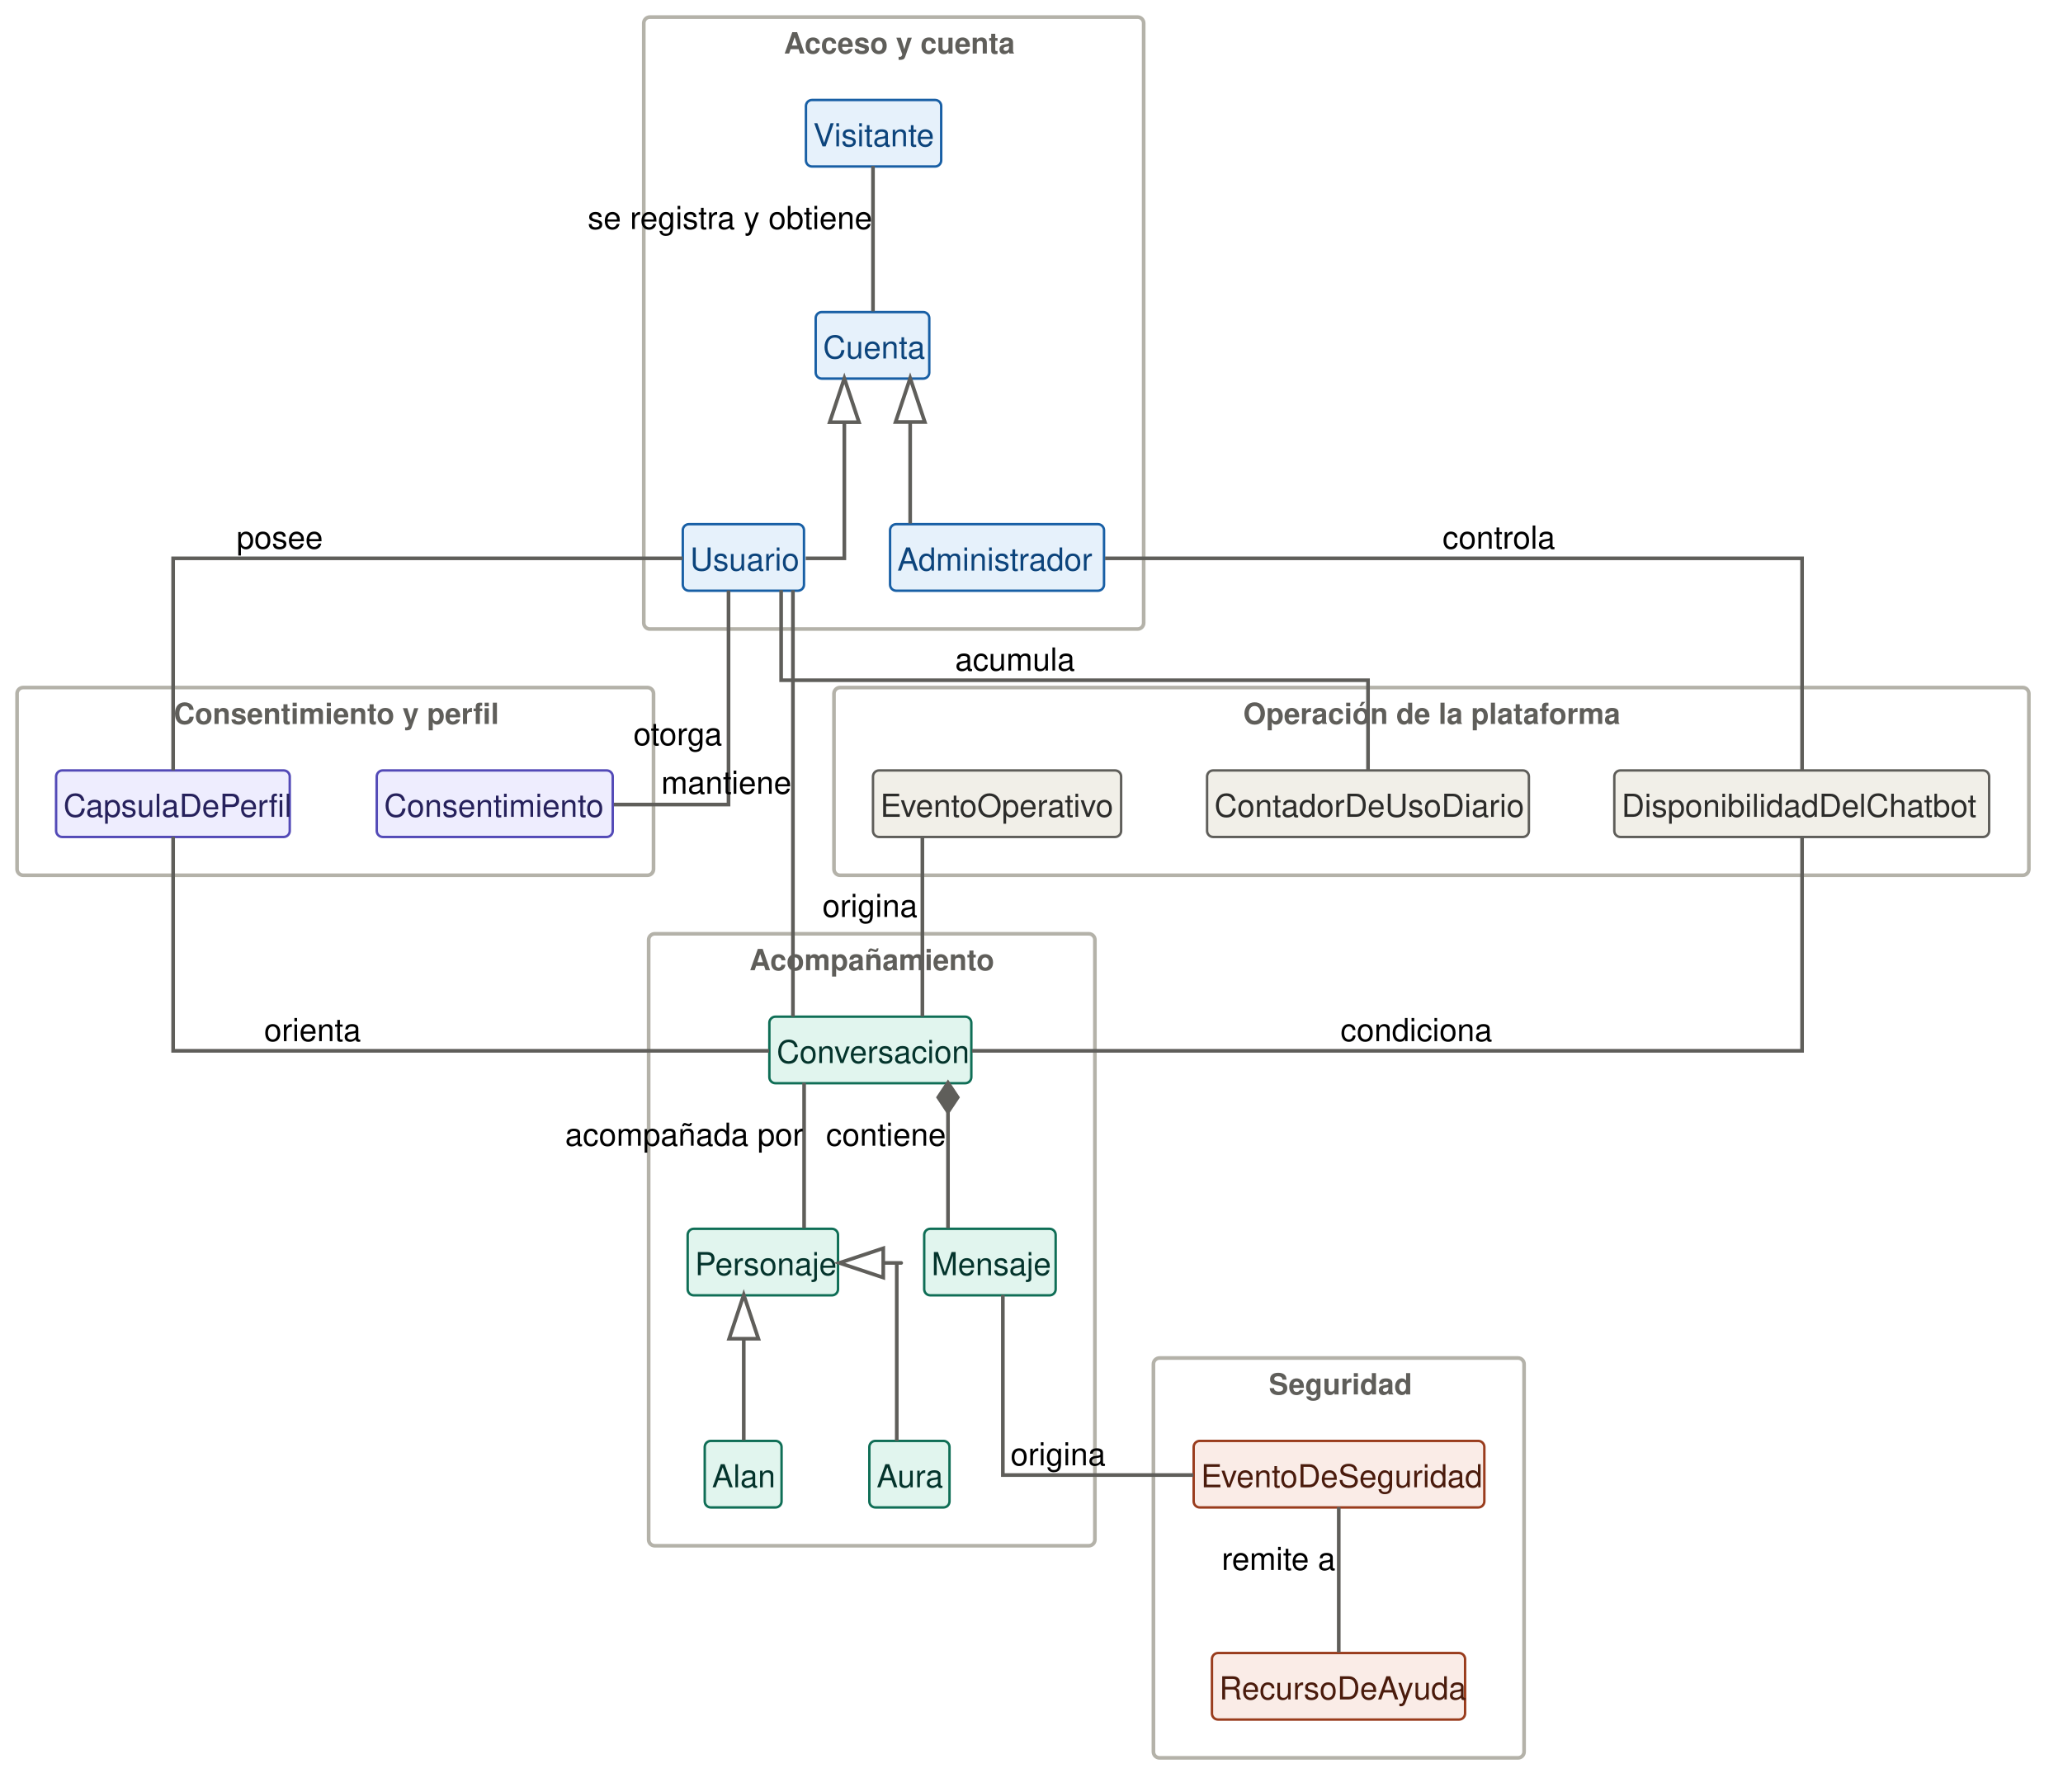
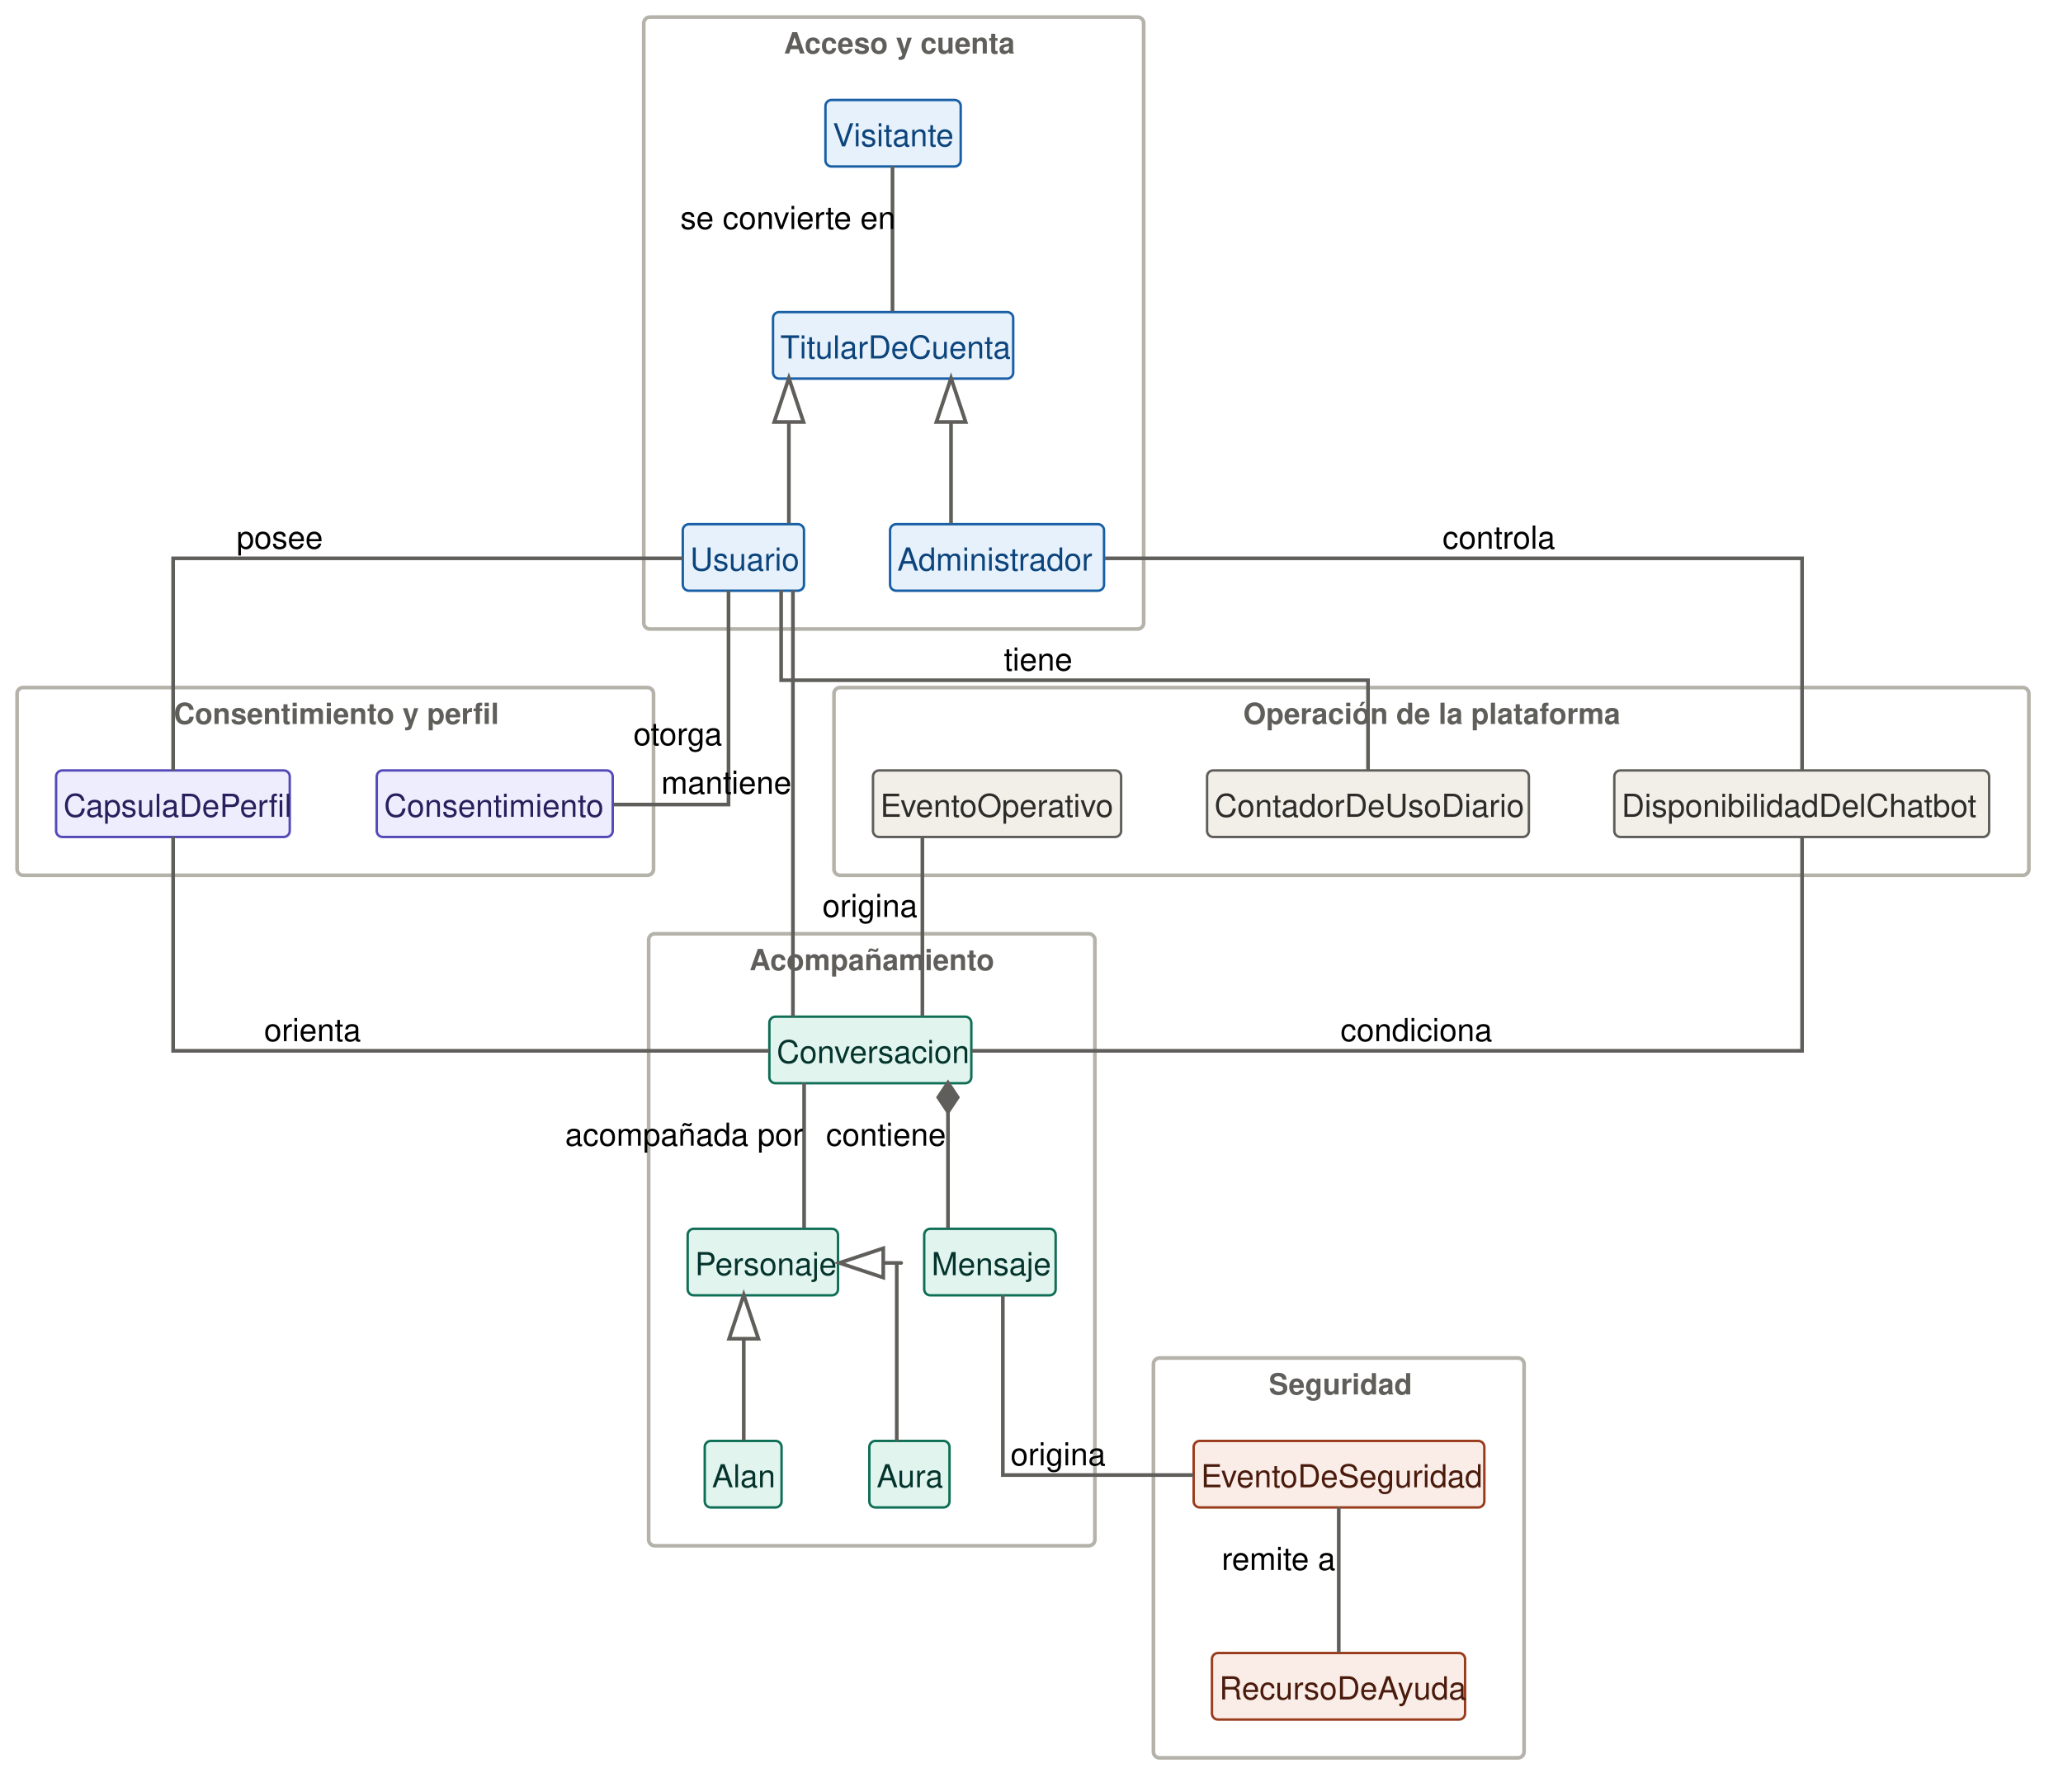
<svg xmlns="http://www.w3.org/2000/svg" contentStyleType="text/css" data-diagram-type="CLASS" height="735px" preserveAspectRatio="none" style="width:846px;height:735px;background:#FFFFFF;" version="1.1" viewBox="0 0 846 735" width="846px" zoomAndPan="magnify">
  <defs />
  <g>
    <g class="cluster" data-qualified-name="Acceso y cuenta" data-source-line="20" id="ent0001">
      <rect fill="none" height="251" rx="2.5" ry="2.5" style="stroke:#B4B2A9;stroke-width:1.5;" width="205" x="264" y="7" />
      <text fill="#5F5E5A" font-family="Segoe UI, Helvetica, Arial, sans-serif" font-size="12" font-weight="700" lengthAdjust="spacing" textLength="90.041" x="321.479" y="21.949">Acceso y cuenta</text>
    </g>
    <g class="cluster" data-qualified-name="Consentimiento y perfil" data-source-line="27" id="ent0006">
      <rect fill="none" height="77" rx="2.5" ry="2.5" style="stroke:#B4B2A9;stroke-width:1.5;" width="261" x="7" y="282" />
      <text fill="#5F5E5A" font-family="Segoe UI, Helvetica, Arial, sans-serif" font-size="12" font-weight="700" lengthAdjust="spacing" textLength="132.562" x="71.219" y="296.949">Consentimiento y perfil</text>
    </g>
    <g class="cluster" data-qualified-name="Acompa.amiento" data-source-line="32" id="ent0009">
      <rect fill="none" height="251" rx="2.5" ry="2.5" style="stroke:#B4B2A9;stroke-width:1.5;" width="183" x="266" y="383" />
      <text fill="#5F5E5A" font-family="Segoe UI, Helvetica, Arial, sans-serif" font-size="12" font-weight="700" lengthAdjust="spacing" textLength="100.301" x="307.35" y="397.949">Acompañamiento</text>
    </g>
    <g class="cluster" data-qualified-name="Seguridad" data-source-line="40" id="ent0015">
      <rect fill="none" height="164" rx="2.5" ry="2.5" style="stroke:#B4B2A9;stroke-width:1.5;" width="152" x="473" y="557" />
      <text fill="#5F5E5A" font-family="Segoe UI, Helvetica, Arial, sans-serif" font-size="12" font-weight="700" lengthAdjust="spacing" textLength="57.41" x="520.295" y="571.949">Seguridad</text>
    </g>
    <g class="cluster" data-qualified-name="Operaci.n de la plataforma" data-source-line="45" id="ent0018">
      <rect fill="none" height="77" rx="2.5" ry="2.5" style="stroke:#B4B2A9;stroke-width:1.5;" width="490" x="342" y="282" />
      <text fill="#5F5E5A" font-family="Segoe UI, Helvetica, Arial, sans-serif" font-size="12" font-weight="700" lengthAdjust="spacing" textLength="154.342" x="509.829" y="296.949">Operación de la plataforma</text>
    </g>
    <g class="entity" data-qualified-name="Acceso y cuenta.Visitante" data-source-line="21" id="ent0002">
-       <rect fill="#E6F1FB" height="27.291" rx="2.5" ry="2.5" style="stroke:#185FA5;stroke-width:1;" width="55.467" x="330.5" y="41" />
-       <text fill="#0C447C" font-family="Segoe UI, Helvetica, Arial, sans-serif" font-size="13" lengthAdjust="spacing" textLength="49.467" x="333.5" y="60.028">Visitante</text>
+       <rect fill="#E6F1FB" height="27.291" rx="2.5" ry="2.5" style="stroke:#185FA5;stroke-width:1;" width="55.467" x="338.5" y="41" />
+       <text fill="#0C447C" font-family="Segoe UI, Helvetica, Arial, sans-serif" font-size="13" lengthAdjust="spacing" textLength="49.467" x="341.5" y="60.028">Visitante</text>
    </g>
-     <g class="entity" data-qualified-name="Acceso y cuenta.Cuenta" data-source-line="22" id="ent0003">
-       <rect fill="#E6F1FB" height="27.291" rx="2.5" ry="2.5" style="stroke:#185FA5;stroke-width:1;" width="46.581" x="334.5" y="128" />
-       <text fill="#0C447C" font-family="Segoe UI, Helvetica, Arial, sans-serif" font-size="13" lengthAdjust="spacing" textLength="40.581" x="337.5" y="147.028">Cuenta</text>
+     <g class="entity" data-qualified-name="Acceso y cuenta.TitularDeCuenta" data-source-line="22" id="ent0003">
+       <rect fill="#E6F1FB" height="27.291" rx="2.5" ry="2.5" style="stroke:#185FA5;stroke-width:1;" width="98.498" x="317" y="128" />
+       <text fill="#0C447C" font-family="Segoe UI, Helvetica, Arial, sans-serif" font-size="13" lengthAdjust="spacing" textLength="92.498" x="320" y="147.028">TitularDeCuenta</text>
    </g>
    <g class="entity" data-qualified-name="Acceso y cuenta.Usuario" data-source-line="23" id="ent0004">
      <rect fill="#E6F1FB" height="27.291" rx="2.5" ry="2.5" style="stroke:#185FA5;stroke-width:1;" width="49.704" x="280" y="215" />
      <text fill="#0C447C" font-family="Segoe UI, Helvetica, Arial, sans-serif" font-size="13" lengthAdjust="spacing" textLength="43.704" x="283" y="234.028">Usuario</text>
    </g>
    <g class="entity" data-qualified-name="Acceso y cuenta.Administrador" data-source-line="24" id="ent0005">
      <rect fill="#E6F1FB" height="27.291" rx="2.5" ry="2.5" style="stroke:#185FA5;stroke-width:1;" width="87.739" x="365" y="215" />
      <text fill="#0C447C" font-family="Segoe UI, Helvetica, Arial, sans-serif" font-size="13" lengthAdjust="spacing" textLength="81.739" x="368" y="234.028">Administrador</text>
    </g>
    <g class="entity" data-qualified-name="Consentimiento y perfil.Consentimiento" data-source-line="28" id="ent0007">
      <rect fill="#EEEDFE" height="27.291" rx="2.5" ry="2.5" style="stroke:#534AB7;stroke-width:1;" width="96.772" x="154.5" y="316" />
      <text fill="#26215C" font-family="Segoe UI, Helvetica, Arial, sans-serif" font-size="13" lengthAdjust="spacing" textLength="90.772" x="157.5" y="335.028">Consentimiento</text>
    </g>
    <g class="entity" data-qualified-name="Consentimiento y perfil.CapsulaDePerfil" data-source-line="29" id="ent0008">
      <rect fill="#EEEDFE" height="27.291" rx="2.5" ry="2.5" style="stroke:#534AB7;stroke-width:1;" width="95.819" x="23" y="316" />
      <text fill="#26215C" font-family="Segoe UI, Helvetica, Arial, sans-serif" font-size="13" lengthAdjust="spacing" textLength="89.819" x="26" y="335.028">CapsulaDePerfil</text>
    </g>
    <g class="entity" data-qualified-name="Acompa.amiento.Conversacion" data-source-line="33" id="ent0010">
      <rect fill="#E1F5EE" height="27.291" rx="2.5" ry="2.5" style="stroke:#0F6E56;stroke-width:1;" width="82.826" x="315.5" y="417" />
      <text fill="#04342C" font-family="Segoe UI, Helvetica, Arial, sans-serif" font-size="13" lengthAdjust="spacing" textLength="76.826" x="318.5" y="436.028">Conversacion</text>
    </g>
    <g class="entity" data-qualified-name="Acompa.amiento.Mensaje" data-source-line="34" id="ent0011">
      <rect fill="#E1F5EE" height="27.291" rx="2.5" ry="2.5" style="stroke:#0F6E56;stroke-width:1;" width="53.906" x="379" y="504" />
      <text fill="#04342C" font-family="Segoe UI, Helvetica, Arial, sans-serif" font-size="13" lengthAdjust="spacing" textLength="47.906" x="382" y="523.028">Mensaje</text>
    </g>
    <g class="entity" data-qualified-name="Acompa.amiento.Personaje" data-source-line="35" id="ent0012">
      <rect fill="#E1F5EE" height="27.291" rx="2.5" ry="2.5" style="stroke:#0F6E56;stroke-width:1;" width="61.65" x="282" y="504" />
      <text fill="#04342C" font-family="Segoe UI, Helvetica, Arial, sans-serif" font-size="13" lengthAdjust="spacing" textLength="55.65" x="285" y="523.028">Personaje</text>
    </g>
    <g class="entity" data-qualified-name="Acompa.amiento.Alan" data-source-line="36" id="ent0013">
      <rect fill="#E1F5EE" height="27.291" rx="2.5" ry="2.5" style="stroke:#0F6E56;stroke-width:1;" width="31.505" x="289" y="591" />
      <text fill="#04342C" font-family="Segoe UI, Helvetica, Arial, sans-serif" font-size="13" lengthAdjust="spacing" textLength="25.505" x="292" y="610.028">Alan</text>
    </g>
    <g class="entity" data-qualified-name="Acompa.amiento.Aura" data-source-line="37" id="ent0014">
      <rect fill="#E1F5EE" height="27.291" rx="2.5" ry="2.5" style="stroke:#0F6E56;stroke-width:1;" width="32.876" x="356.5" y="591" />
      <text fill="#04342C" font-family="Segoe UI, Helvetica, Arial, sans-serif" font-size="13" lengthAdjust="spacing" textLength="26.876" x="359.5" y="610.028">Aura</text>
    </g>
    <g class="entity" data-qualified-name="Seguridad.EventoDeSeguridad" data-source-line="41" id="ent0016">
      <rect fill="#FAECE7" height="27.291" rx="2.5" ry="2.5" style="stroke:#993C1D;stroke-width:1;" width="119.204" x="489.5" y="591" />
      <text fill="#4A1B0C" font-family="Segoe UI, Helvetica, Arial, sans-serif" font-size="13" lengthAdjust="spacing" textLength="113.204" x="492.5" y="610.028">EventoDeSeguridad</text>
    </g>
    <g class="entity" data-qualified-name="Seguridad.RecursoDeAyuda" data-source-line="42" id="ent0017">
      <rect fill="#FAECE7" height="27.291" rx="2.5" ry="2.5" style="stroke:#993C1D;stroke-width:1;" width="103.805" x="497" y="678" />
      <text fill="#4A1B0C" font-family="Segoe UI, Helvetica, Arial, sans-serif" font-size="13" lengthAdjust="spacing" textLength="97.805" x="500" y="697.028">RecursoDeAyuda</text>
    </g>
    <g class="entity" data-qualified-name="Operaci.n de la plataforma.DisponibilidadDelChatbot" data-source-line="46" id="ent0019">
      <rect fill="#F1EFE8" height="27.291" rx="2.5" ry="2.5" style="stroke:#5F5E5A;stroke-width:1;" width="153.71" x="662" y="316" />
      <text fill="#2C2C2A" font-family="Segoe UI, Helvetica, Arial, sans-serif" font-size="13" lengthAdjust="spacing" textLength="147.71" x="665" y="335.028">DisponibilidadDelChatbot</text>
    </g>
    <g class="entity" data-qualified-name="Operaci.n de la plataforma.ContadorDeUsoDiario" data-source-line="47" id="ent0020">
      <rect fill="#F1EFE8" height="27.291" rx="2.5" ry="2.5" style="stroke:#5F5E5A;stroke-width:1;" width="131.976" x="495" y="316" />
      <text fill="#2C2C2A" font-family="Segoe UI, Helvetica, Arial, sans-serif" font-size="13" lengthAdjust="spacing" textLength="125.976" x="498" y="335.028">ContadorDeUsoDiario</text>
    </g>
    <g class="entity" data-qualified-name="Operaci.n de la plataforma.EventoOperativo" data-source-line="48" id="ent0021">
      <rect fill="#F1EFE8" height="27.291" rx="2.5" ry="2.5" style="stroke:#5F5E5A;stroke-width:1;" width="101.754" x="358" y="316" />
      <text fill="#2C2C2A" font-family="Segoe UI, Helvetica, Arial, sans-serif" font-size="13" lengthAdjust="spacing" textLength="95.754" x="361" y="335.028">EventoOperativo</text>
    </g>
    <g class="link" data-entity-1="ent0003" data-entity-2="ent0004" data-link-type="extension" data-source-line="51" id="lnk22">
-       <path codeLine="51" d="M346.25,173.17 C346.25,197.78 346.25,229 346.25,229 C346.25,229 338.91,229 330.42,229" fill="none" id="Cuenta-backto-Usuario" style="stroke:#5F5E5A;stroke-width:1.5;" />
-       <polygon fill="none" points="346.25,155.17,340.25,173.17,352.25,173.17,346.25,155.17" style="stroke:#5F5E5A;stroke-width:1.5;stroke-linejoin:miter;stroke-miterlimit:10;" />
+       <path codeLine="51" d="M323.5,173.09 C323.5,189.34 323.5,198.38 323.5,214.71" fill="none" id="TitularDeCuenta-backto-Usuario" style="stroke:#5F5E5A;stroke-width:1.5;" />
+       <polygon fill="none" points="323.5,155.09,317.5,173.09,329.5,173.09,323.5,155.09" style="stroke:#5F5E5A;stroke-width:1.5;stroke-linejoin:miter;stroke-miterlimit:10;" />
    </g>
    <g class="link" data-entity-1="ent0003" data-entity-2="ent0005" data-link-type="extension" data-source-line="52" id="lnk23">
-       <path codeLine="52" d="M373.25,173.09 C373.25,189.34 373.25,198.38 373.25,214.71" fill="none" id="Cuenta-backto-Administrador" style="stroke:#5F5E5A;stroke-width:1.5;" />
-       <polygon fill="none" points="373.25,155.09,367.25,173.09,379.25,173.09,373.25,155.09" style="stroke:#5F5E5A;stroke-width:1.5;stroke-linejoin:miter;stroke-miterlimit:10;" />
+       <path codeLine="52" d="M390,173.09 C390,189.34 390,198.38 390,214.71" fill="none" id="TitularDeCuenta-backto-Administrador" style="stroke:#5F5E5A;stroke-width:1.5;" />
+       <polygon fill="none" points="390,155.09,384,173.09,396,173.09,390,155.09" style="stroke:#5F5E5A;stroke-width:1.5;stroke-linejoin:miter;stroke-miterlimit:10;" />
    </g>
    <g class="link" data-entity-1="ent0012" data-entity-2="ent0013" data-link-type="extension" data-source-line="53" id="lnk24">
      <path codeLine="53" d="M305,549.09 C305,565.34 305,574.38 305,590.71" fill="none" id="Personaje-backto-Alan" style="stroke:#5F5E5A;stroke-width:1.5;" />
      <polygon fill="none" points="305,531.09,299,549.09,311,549.09,305,531.09" style="stroke:#5F5E5A;stroke-width:1.5;stroke-linejoin:miter;stroke-miterlimit:10;" />
    </g>
    <g class="link" data-entity-1="ent0012" data-entity-2="ent0014" data-link-type="extension" data-source-line="54" id="lnk25">
      <path codeLine="54" d="M362.21,518 C374.51,518 367.75,518 367.75,518 C367.75,518 367.75,566.66 367.75,590.98" fill="none" id="Personaje-backto-Aura" style="stroke:#5F5E5A;stroke-width:1.5;" />
      <polygon fill="none" points="344.21,518,362.21,524,362.21,512,344.21,518" style="stroke:#5F5E5A;stroke-width:1.5;stroke-linejoin:miter;stroke-miterlimit:10;" />
    </g>
    <g class="link" data-entity-1="ent0002" data-entity-2="ent0003" data-link-type="association" data-source-line="56" id="lnk26">
-       <path codeLine="56" d="M358,68.09 C358,84.34 358,111.38 358,127.71" fill="none" id="Visitante-Cuenta" style="stroke:#5F5E5A;stroke-width:1.5;" />
-       <text fill="#000000" font-family="Segoe UI, Helvetica, Arial, sans-serif" font-size="13" lengthAdjust="spacing" textLength="116.232" x="241" y="93.928">se registra y obtiene</text>
+       <path codeLine="56" d="M366,68.09 C366,84.34 366,111.38 366,127.71" fill="none" id="Visitante-TitularDeCuenta" style="stroke:#5F5E5A;stroke-width:1.5;" />
+       <text fill="#000000" font-family="Segoe UI, Helvetica, Arial, sans-serif" font-size="13" lengthAdjust="spacing" textLength="86.468" x="279" y="93.928">se convierte en</text>
    </g>
    <g class="link" data-entity-1="ent0004" data-entity-2="ent0007" data-link-type="association" data-source-line="57" id="lnk27">
      <path codeLine="57" d="M298.75,242.19 C298.75,269.89 298.75,330 298.75,330 C298.75,330 275.37,330 251.72,330" fill="none" id="Usuario-Consentimiento" style="stroke:#5F5E5A;stroke-width:1.5;" />
      <text fill="#000000" font-family="Segoe UI, Helvetica, Arial, sans-serif" font-size="13" lengthAdjust="spacing" textLength="38.429" x="259.75" y="305.638">otorga</text>
    </g>
    <g class="link" data-entity-1="ent0004" data-entity-2="ent0008" data-link-type="association" data-source-line="58" id="lnk28">
      <path codeLine="58" d="M279.96,229 C219.59,229 71,229 71,229 C71,229 71,288.51 71,315.95" fill="none" id="Usuario-CapsulaDePerfil" style="stroke:#5F5E5A;stroke-width:1.5;" />
      <text fill="#000000" font-family="Segoe UI, Helvetica, Arial, sans-serif" font-size="13" lengthAdjust="spacing" textLength="34.373" x="97.01" y="225.028">posee</text>
    </g>
    <g class="link" data-entity-1="ent0004" data-entity-2="ent0010" data-link-type="association" data-source-line="59" id="lnk29">
      <path codeLine="59" d="M325.17,242.07 C325.17,278.87 325.17,380.26 325.17,416.99" fill="none" id="Usuario-Conversacion" style="stroke:#5F5E5A;stroke-width:1.5;" />
      <text fill="#000000" font-family="Segoe UI, Helvetica, Arial, sans-serif" font-size="13" lengthAdjust="spacing" textLength="53.676" x="271.17" y="325.558">mantiene</text>
    </g>
    <g class="link" data-entity-1="ent0004" data-entity-2="ent0020" data-link-type="association" data-source-line="60" id="lnk30">
      <path codeLine="60" d="M320.33,242.03 C320.33,256.99 320.33,279 320.33,279 C320.33,279 561,279 561,279 C561,279 561,301.01 561,315.97" fill="none" id="Usuario-ContadorDeUsoDiario" style="stroke:#5F5E5A;stroke-width:1.5;" />
-       <text fill="#000000" font-family="Segoe UI, Helvetica, Arial, sans-serif" font-size="13" lengthAdjust="spacing" textLength="48.293" x="391.67" y="275.028">acumula</text>
+       <text fill="#000000" font-family="Segoe UI, Helvetica, Arial, sans-serif" font-size="13" lengthAdjust="spacing" textLength="28.507" x="411.67" y="275.028">tiene</text>
    </g>
    <g class="link" data-entity-1="ent0008" data-entity-2="ent0010" data-link-type="association" data-source-line="61" id="lnk31">
      <path codeLine="61" d="M71,343.19 C71,370.89 71,431 71,431 C71,431 236.09,431 315.41,431" fill="none" id="CapsulaDePerfil-Conversacion" style="stroke:#5F5E5A;stroke-width:1.5;" />
      <text fill="#000000" font-family="Segoe UI, Helvetica, Arial, sans-serif" font-size="13" lengthAdjust="spacing" textLength="40.46" x="108.3" y="427.028">orienta</text>
    </g>
    <g class="link" data-entity-1="ent0010" data-entity-2="ent0012" data-link-type="association" data-source-line="62" id="lnk32">
      <path codeLine="62" d="M329.75,444.09 C329.75,460.34 329.75,487.38 329.75,503.71" fill="none" id="Conversacion-Personaje" style="stroke:#5F5E5A;stroke-width:1.5;" />
      <text fill="#000000" font-family="Segoe UI, Helvetica, Arial, sans-serif" font-size="13" lengthAdjust="spacing" textLength="97.272" x="231.75" y="469.928">acompañada por</text>
    </g>
    <g class="link" data-entity-1="ent0010" data-entity-2="ent0011" data-link-type="composition" data-source-line="63" id="lnk33">
      <path codeLine="63" d="M388.75,456.09 C388.75,472.34 388.75,487.38 388.75,503.71" fill="none" id="Conversacion-backto-Mensaje" style="stroke:#5F5E5A;stroke-width:1.5;" />
      <polygon fill="#5F5E5A" points="388.75,444.09,384.75,450.09,388.75,456.09,392.75,450.09,388.75,444.09" style="stroke:#5F5E5A;stroke-width:1.5;stroke-linejoin:miter;stroke-miterlimit:10;" />
      <text fill="#000000" font-family="Segoe UI, Helvetica, Arial, sans-serif" font-size="13" lengthAdjust="spacing" textLength="49.486" x="338.75" y="469.928">contiene</text>
    </g>
    <g class="link" data-entity-1="ent0010" data-entity-2="ent0021" data-link-type="association" data-source-line="64" id="lnk34">
      <path codeLine="64" d="M378.25,416.88 C378.25,397.6 378.25,362.56 378.25,343.23" fill="none" id="Conversacion-EventoOperativo" style="stroke:#5F5E5A;stroke-width:1.5;" />
      <text fill="#000000" font-family="Segoe UI, Helvetica, Arial, sans-serif" font-size="13" lengthAdjust="spacing" textLength="40.06" x="337.25" y="376.078">origina</text>
    </g>
    <g class="link" data-entity-1="ent0011" data-entity-2="ent0016" data-link-type="association" data-source-line="65" id="lnk35">
      <path codeLine="65" d="M411.25,531.17 C411.25,555.78 411.25,605 411.25,605 C411.25,605 452.15,605 489.38,605" fill="none" id="Mensaje-EventoDeSeguridad" style="stroke:#5F5E5A;stroke-width:1.5;" />
      <text fill="#000000" font-family="Segoe UI, Helvetica, Arial, sans-serif" font-size="13" lengthAdjust="spacing" textLength="40.06" x="414.4" y="601.028">origina</text>
    </g>
    <g class="link" data-entity-1="ent0016" data-entity-2="ent0017" data-link-type="association" data-source-line="66" id="lnk36">
      <path codeLine="66" d="M549,618.09 C549,634.34 549,661.38 549,677.71" fill="none" id="EventoDeSeguridad-RecursoDeAyuda" style="stroke:#5F5E5A;stroke-width:1.5;" />
      <text fill="#000000" font-family="Segoe UI, Helvetica, Arial, sans-serif" font-size="13" lengthAdjust="spacing" textLength="47.042" x="501" y="643.928">remite a</text>
    </g>
    <g class="link" data-entity-1="ent0005" data-entity-2="ent0019" data-link-type="association" data-source-line="67" id="lnk37">
      <path codeLine="67" d="M453.16,229 C543.08,229 739,229 739,229 C739,229 739,288.51 739,315.95" fill="none" id="Administrador-DisponibilidadDelChatbot" style="stroke:#5F5E5A;stroke-width:1.5;" />
      <text fill="#000000" font-family="Segoe UI, Helvetica, Arial, sans-serif" font-size="13" lengthAdjust="spacing" textLength="47.284" x="591.55" y="225.028">controla</text>
    </g>
    <g class="link" data-entity-1="ent0019" data-entity-2="ent0010" data-link-type="association" data-source-line="68" id="lnk38">
      <path codeLine="68" d="M739,343.19 C739,370.89 739,431 739,431 C739,431 497.61,431 398.61,431" fill="none" id="DisponibilidadDelChatbot-Conversacion" style="stroke:#5F5E5A;stroke-width:1.5;" />
      <text fill="#000000" font-family="Segoe UI, Helvetica, Arial, sans-serif" font-size="13" lengthAdjust="spacing" textLength="62.524" x="549.71" y="427.028">condiciona</text>
    </g>
  </g>
</svg>
